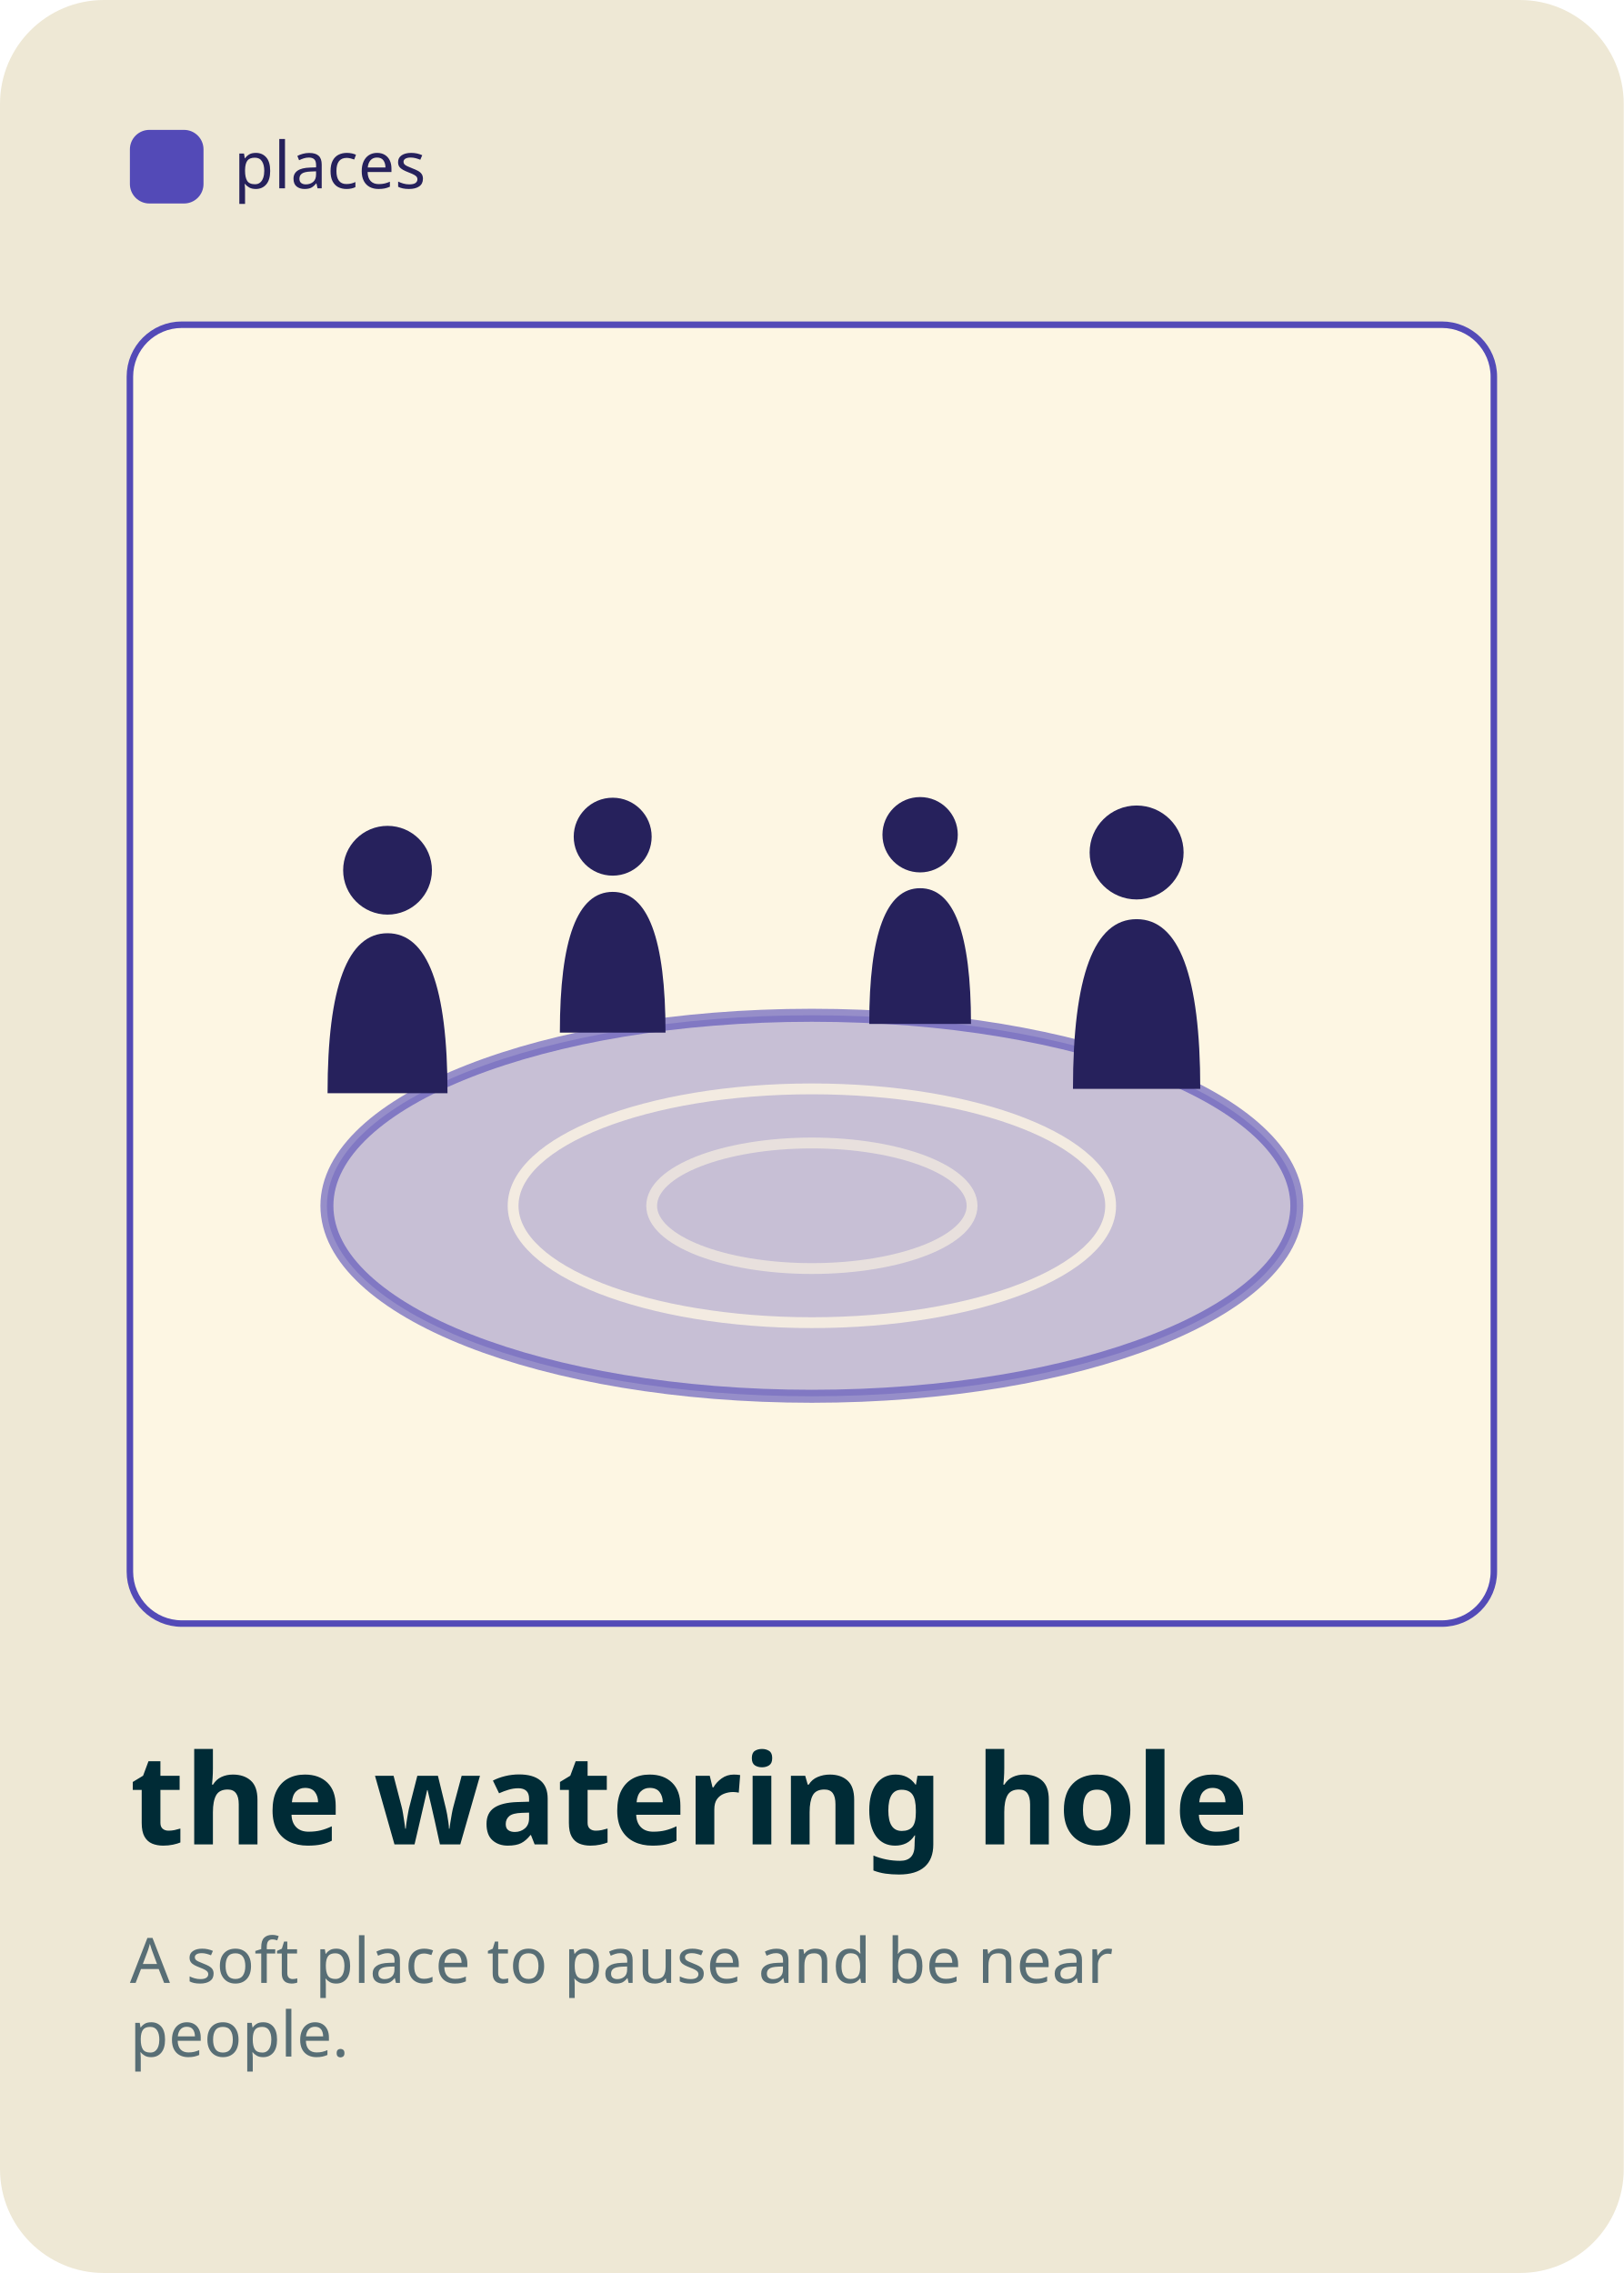
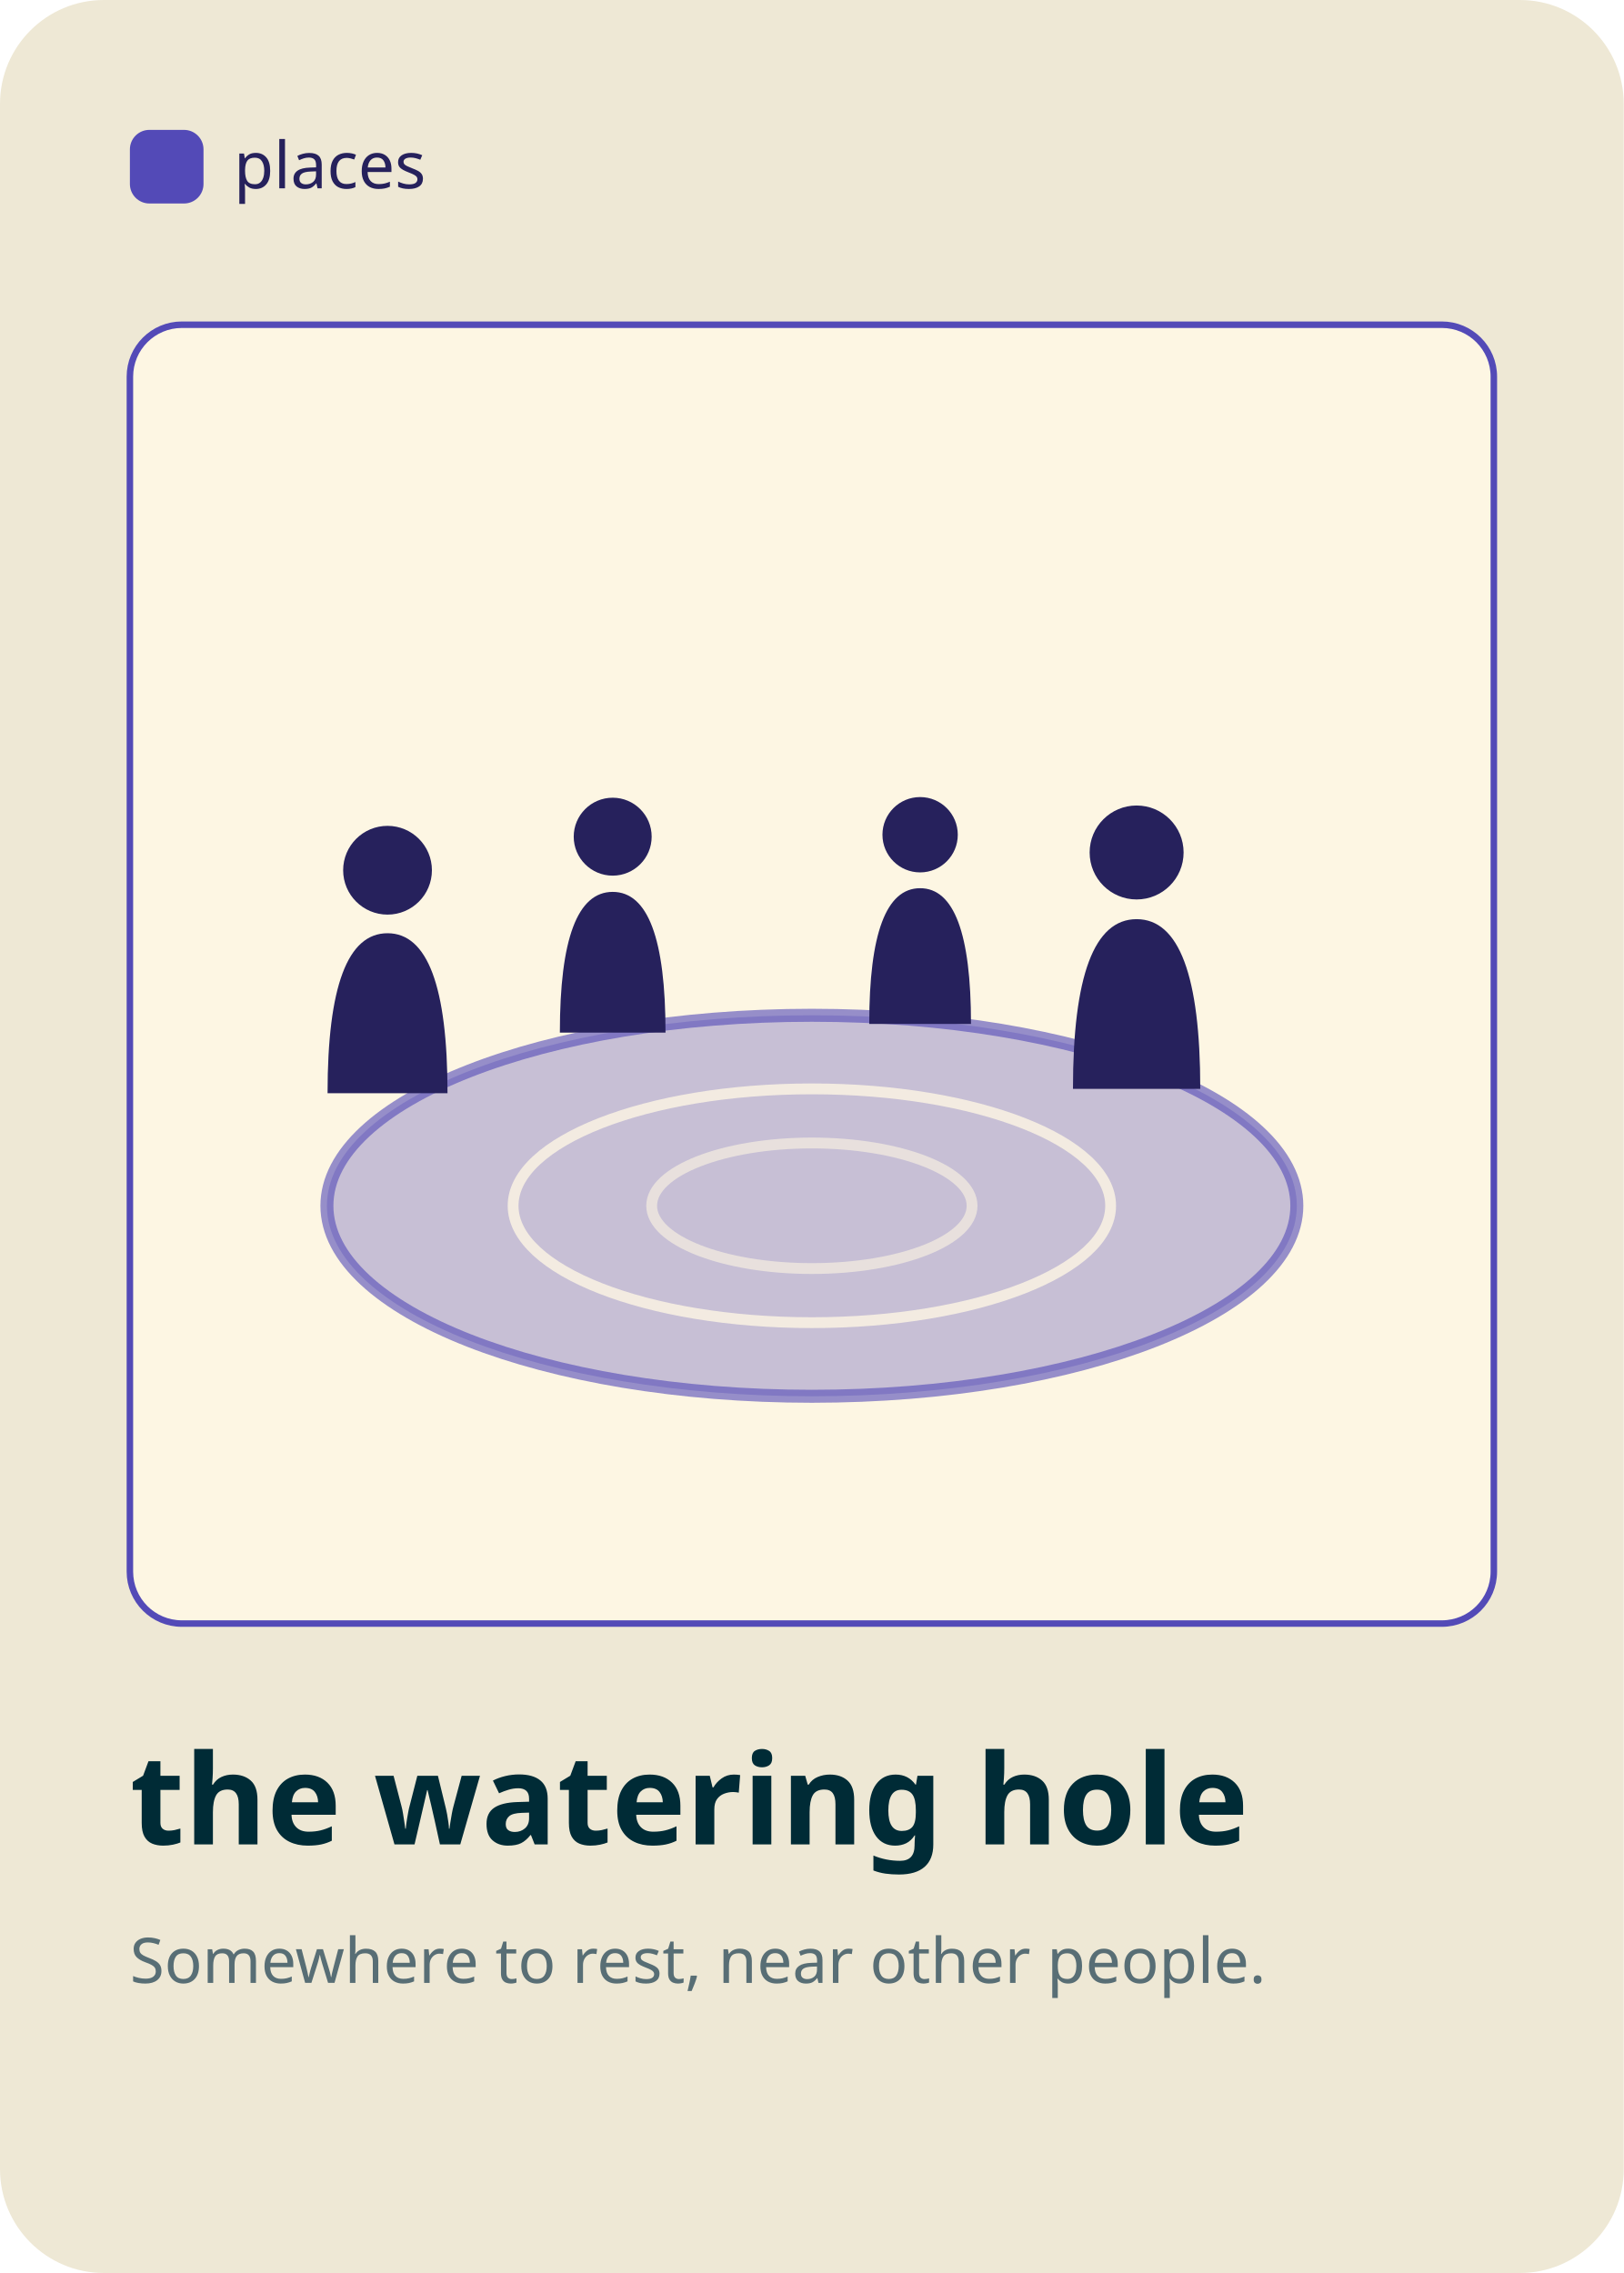
<svg xmlns="http://www.w3.org/2000/svg" viewBox="0 0 750 1050" width="750" height="1050">
  <defs>
    <clipPath id="art-window">
      <rect x="60" y="150" width="630" height="600" rx="24" />
    </clipPath>
  </defs>
  <rect x="0" y="0" width="750" height="1050" rx="48" fill="#eee8d5" />
  <rect x="60" y="60" width="34" height="34" rx="9" fill="#534AB7" />
  <text x="108" y="87" font-family="'Atkinson Hyperlegible','Atkinson Hyperlegible Next',sans-serif" font-size="30" font-weight="500" fill="#26215C">places</text>
  <rect id="art" x="60" y="150" width="630" height="600" rx="24" fill="#fdf6e3" />
  <g id="art-illustration" clip-path="url(#art-window)">
    <g transform="translate(60 185)">
      <g stroke-linecap="round" stroke-linejoin="round">
        <ellipse cx="315.0" cy="372.0" rx="224.0" ry="88.0" fill="#534AB7" fill-opacity="0.32" />
        <ellipse cx="315.0" cy="372.0" rx="224.0" ry="88.0" stroke-opacity="0.6" fill="none" stroke="#534AB7" stroke-width="6" />
        <ellipse cx="315.0" cy="372.0" rx="138.0" ry="54.0" stroke-opacity="0.8" fill="none" stroke="#fdf6e3" stroke-width="5" />
        <ellipse cx="315.0" cy="372.0" rx="74.0" ry="29.0" stroke-opacity="0.6" fill="none" stroke="#fdf6e3" stroke-width="5" />
        <path d="M91.3 320.0 Q91.3 246.1 119.0 246.1 Q146.7 246.1 146.7 320.0 Z" fill="#26215C" fill-opacity="1.0" />
        <circle cx="119.0" cy="217.0" r="20.5" fill="#26215C" fill-opacity="1.0" />
        <path d="M198.6 292.0 Q198.6 227.0 223.0 227.0 Q247.4 227.0 247.4 292.0 Z" fill="#26215C" fill-opacity="1.0" />
        <circle cx="223.0" cy="201.5" r="18.0" fill="#26215C" fill-opacity="1.0" />
        <path d="M435.6 318.0 Q435.6 239.6 465.0 239.6 Q494.4 239.6 494.4 318.0 Z" fill="#26215C" fill-opacity="1.0" />
        <circle cx="465.0" cy="208.8" r="21.7" fill="#26215C" fill-opacity="1.0" />
        <path d="M341.5 288.0 Q341.5 225.3 365.0 225.3 Q388.5 225.3 388.5 288.0 Z" fill="#26215C" fill-opacity="1.0" />
        <circle cx="365.0" cy="200.6" r="17.4" fill="#26215C" fill-opacity="1.0" />
      </g>
    </g>
  </g>
  <rect x="60" y="150" width="630" height="600" rx="24" fill="none" stroke="#534AB7" stroke-width="3" />
  <text x="60" y="852" font-family="'Atkinson Hyperlegible','Atkinson Hyperlegible Next',sans-serif" font-size="58" font-weight="700" fill="#002b36">the watering hole</text>
-   <text x="60" y="916" font-family="'Atkinson Hyperlegible','Atkinson Hyperlegible Next',sans-serif" font-size="29" fill="#586e75">A soft place to pause and be near</text>
-   <text x="60" y="950" font-family="'Atkinson Hyperlegible','Atkinson Hyperlegible Next',sans-serif" font-size="29" fill="#586e75">people.</text>
+   <text x="60" y="916" font-family="'Atkinson Hyperlegible','Atkinson Hyperlegible Next',sans-serif" font-size="29" fill="#586e75">Somewhere to rest, near other people.</text>
</svg>
